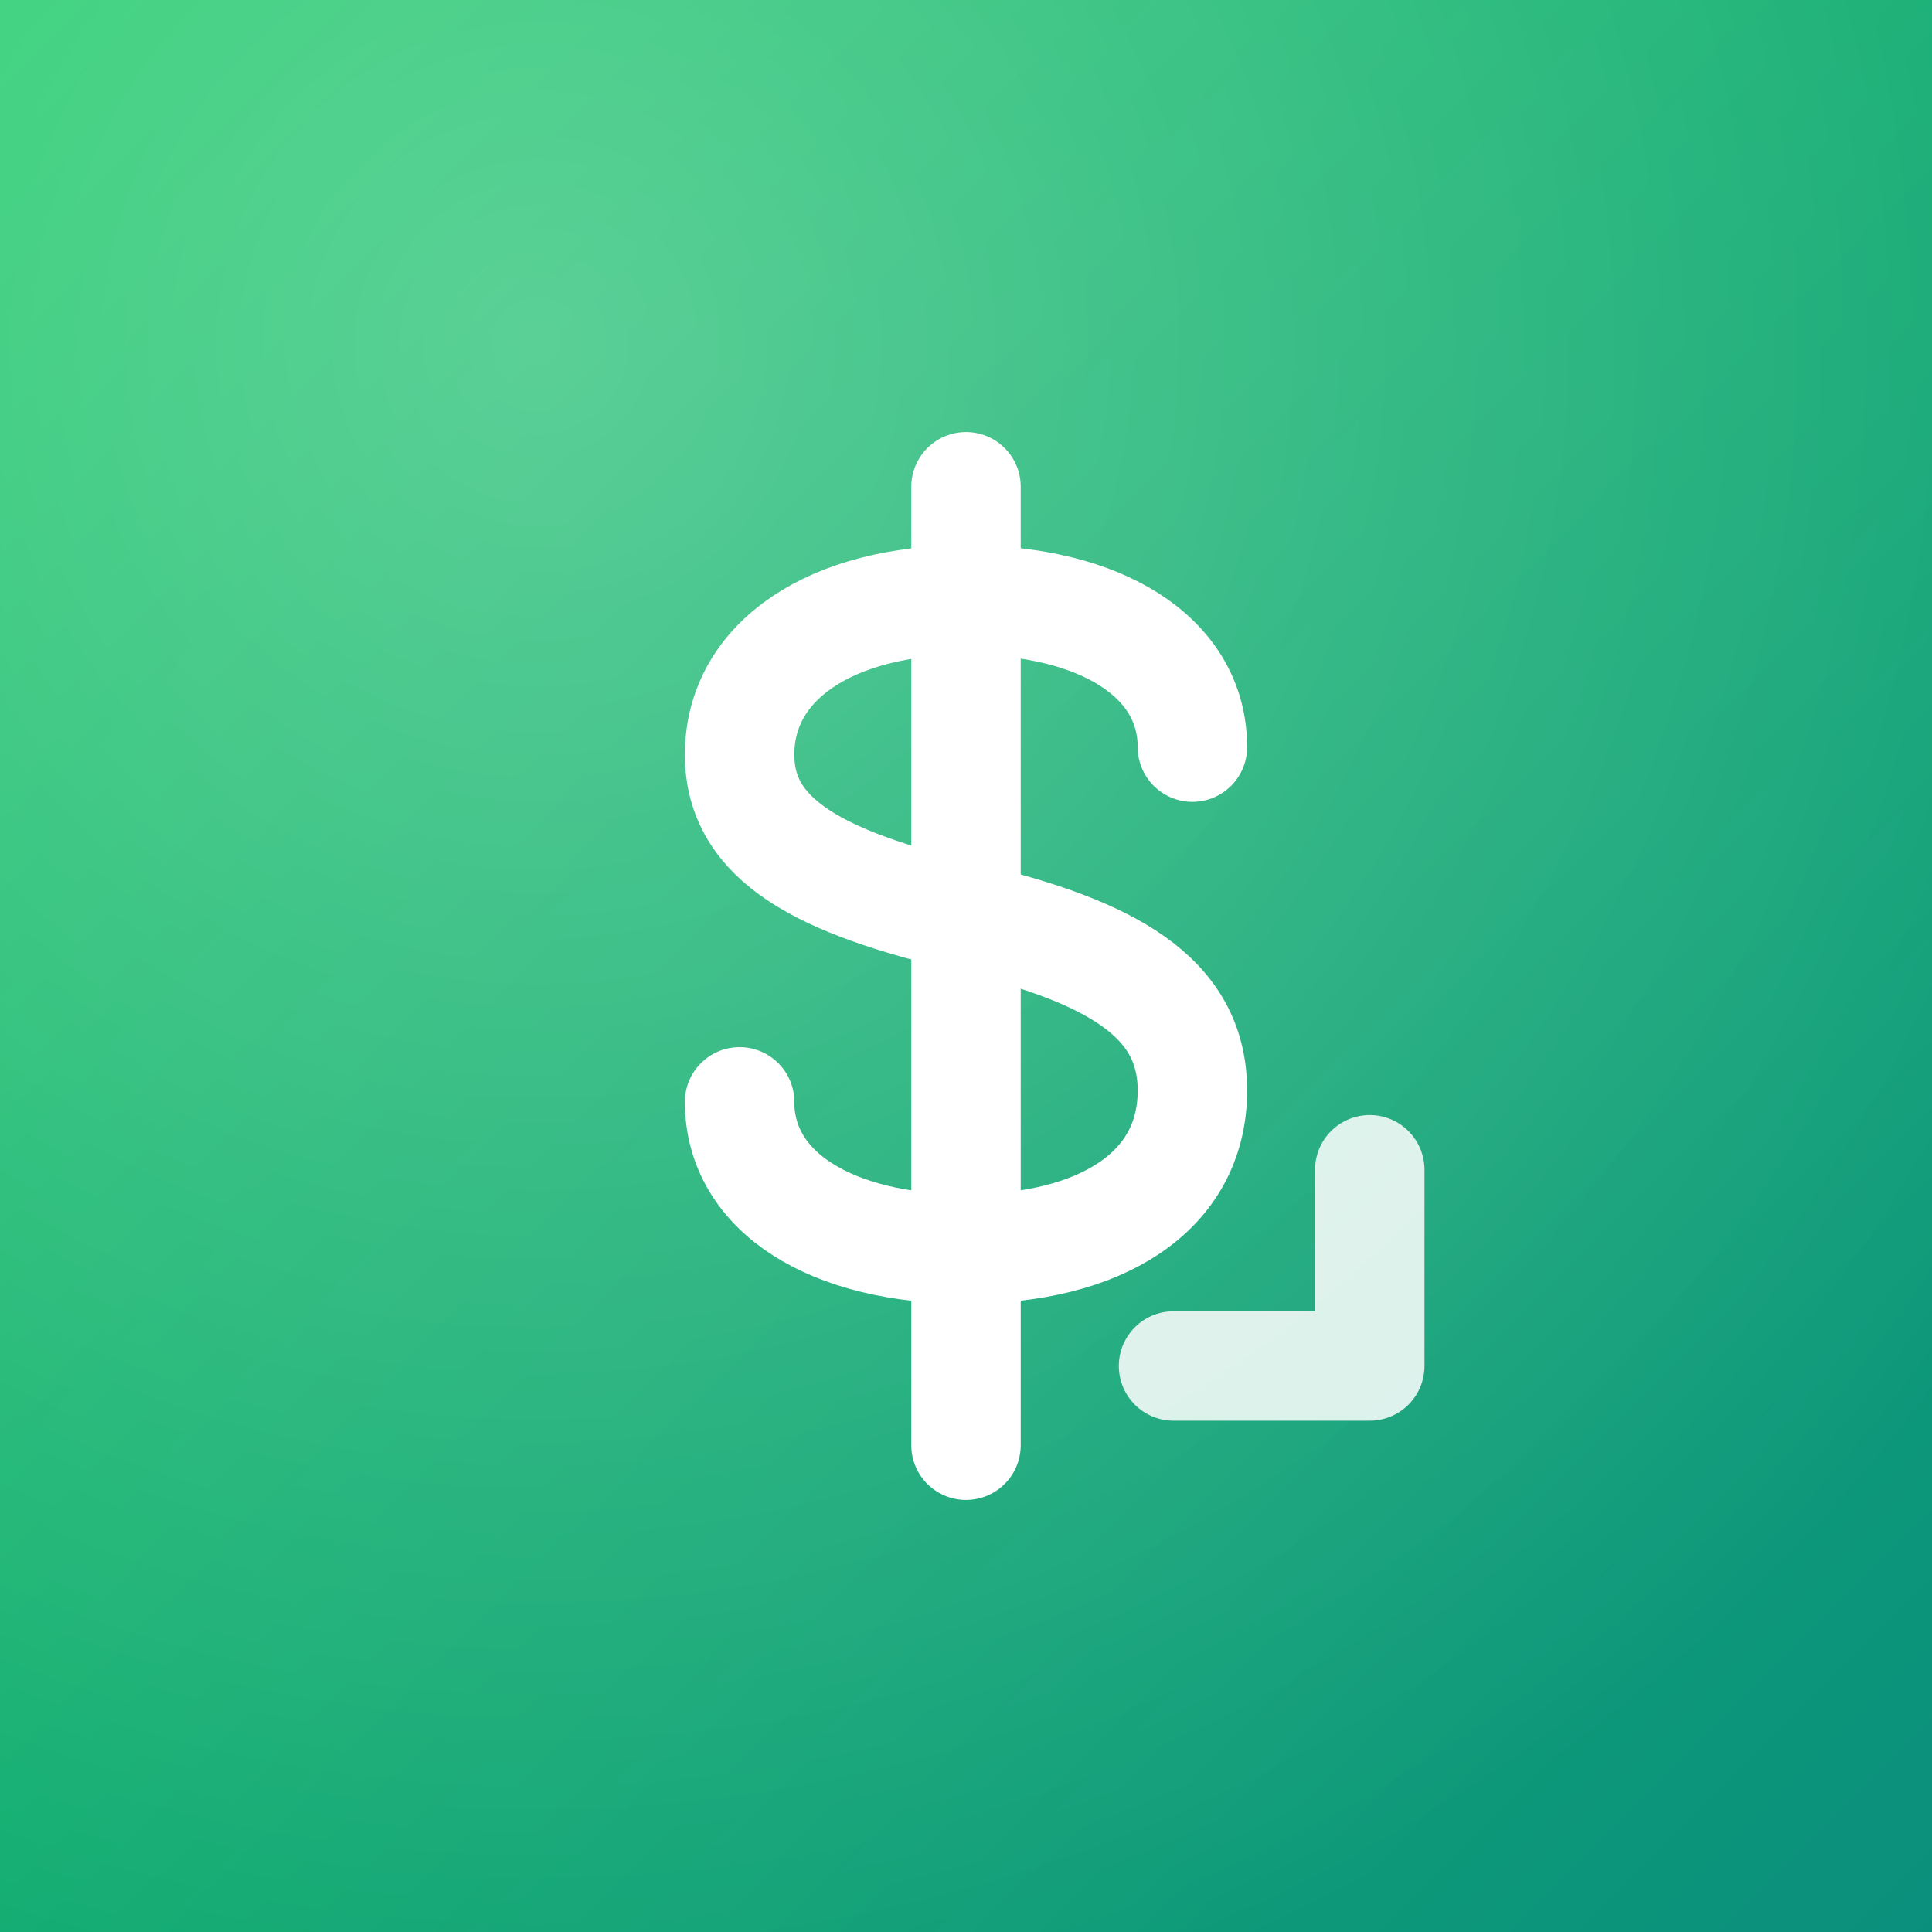
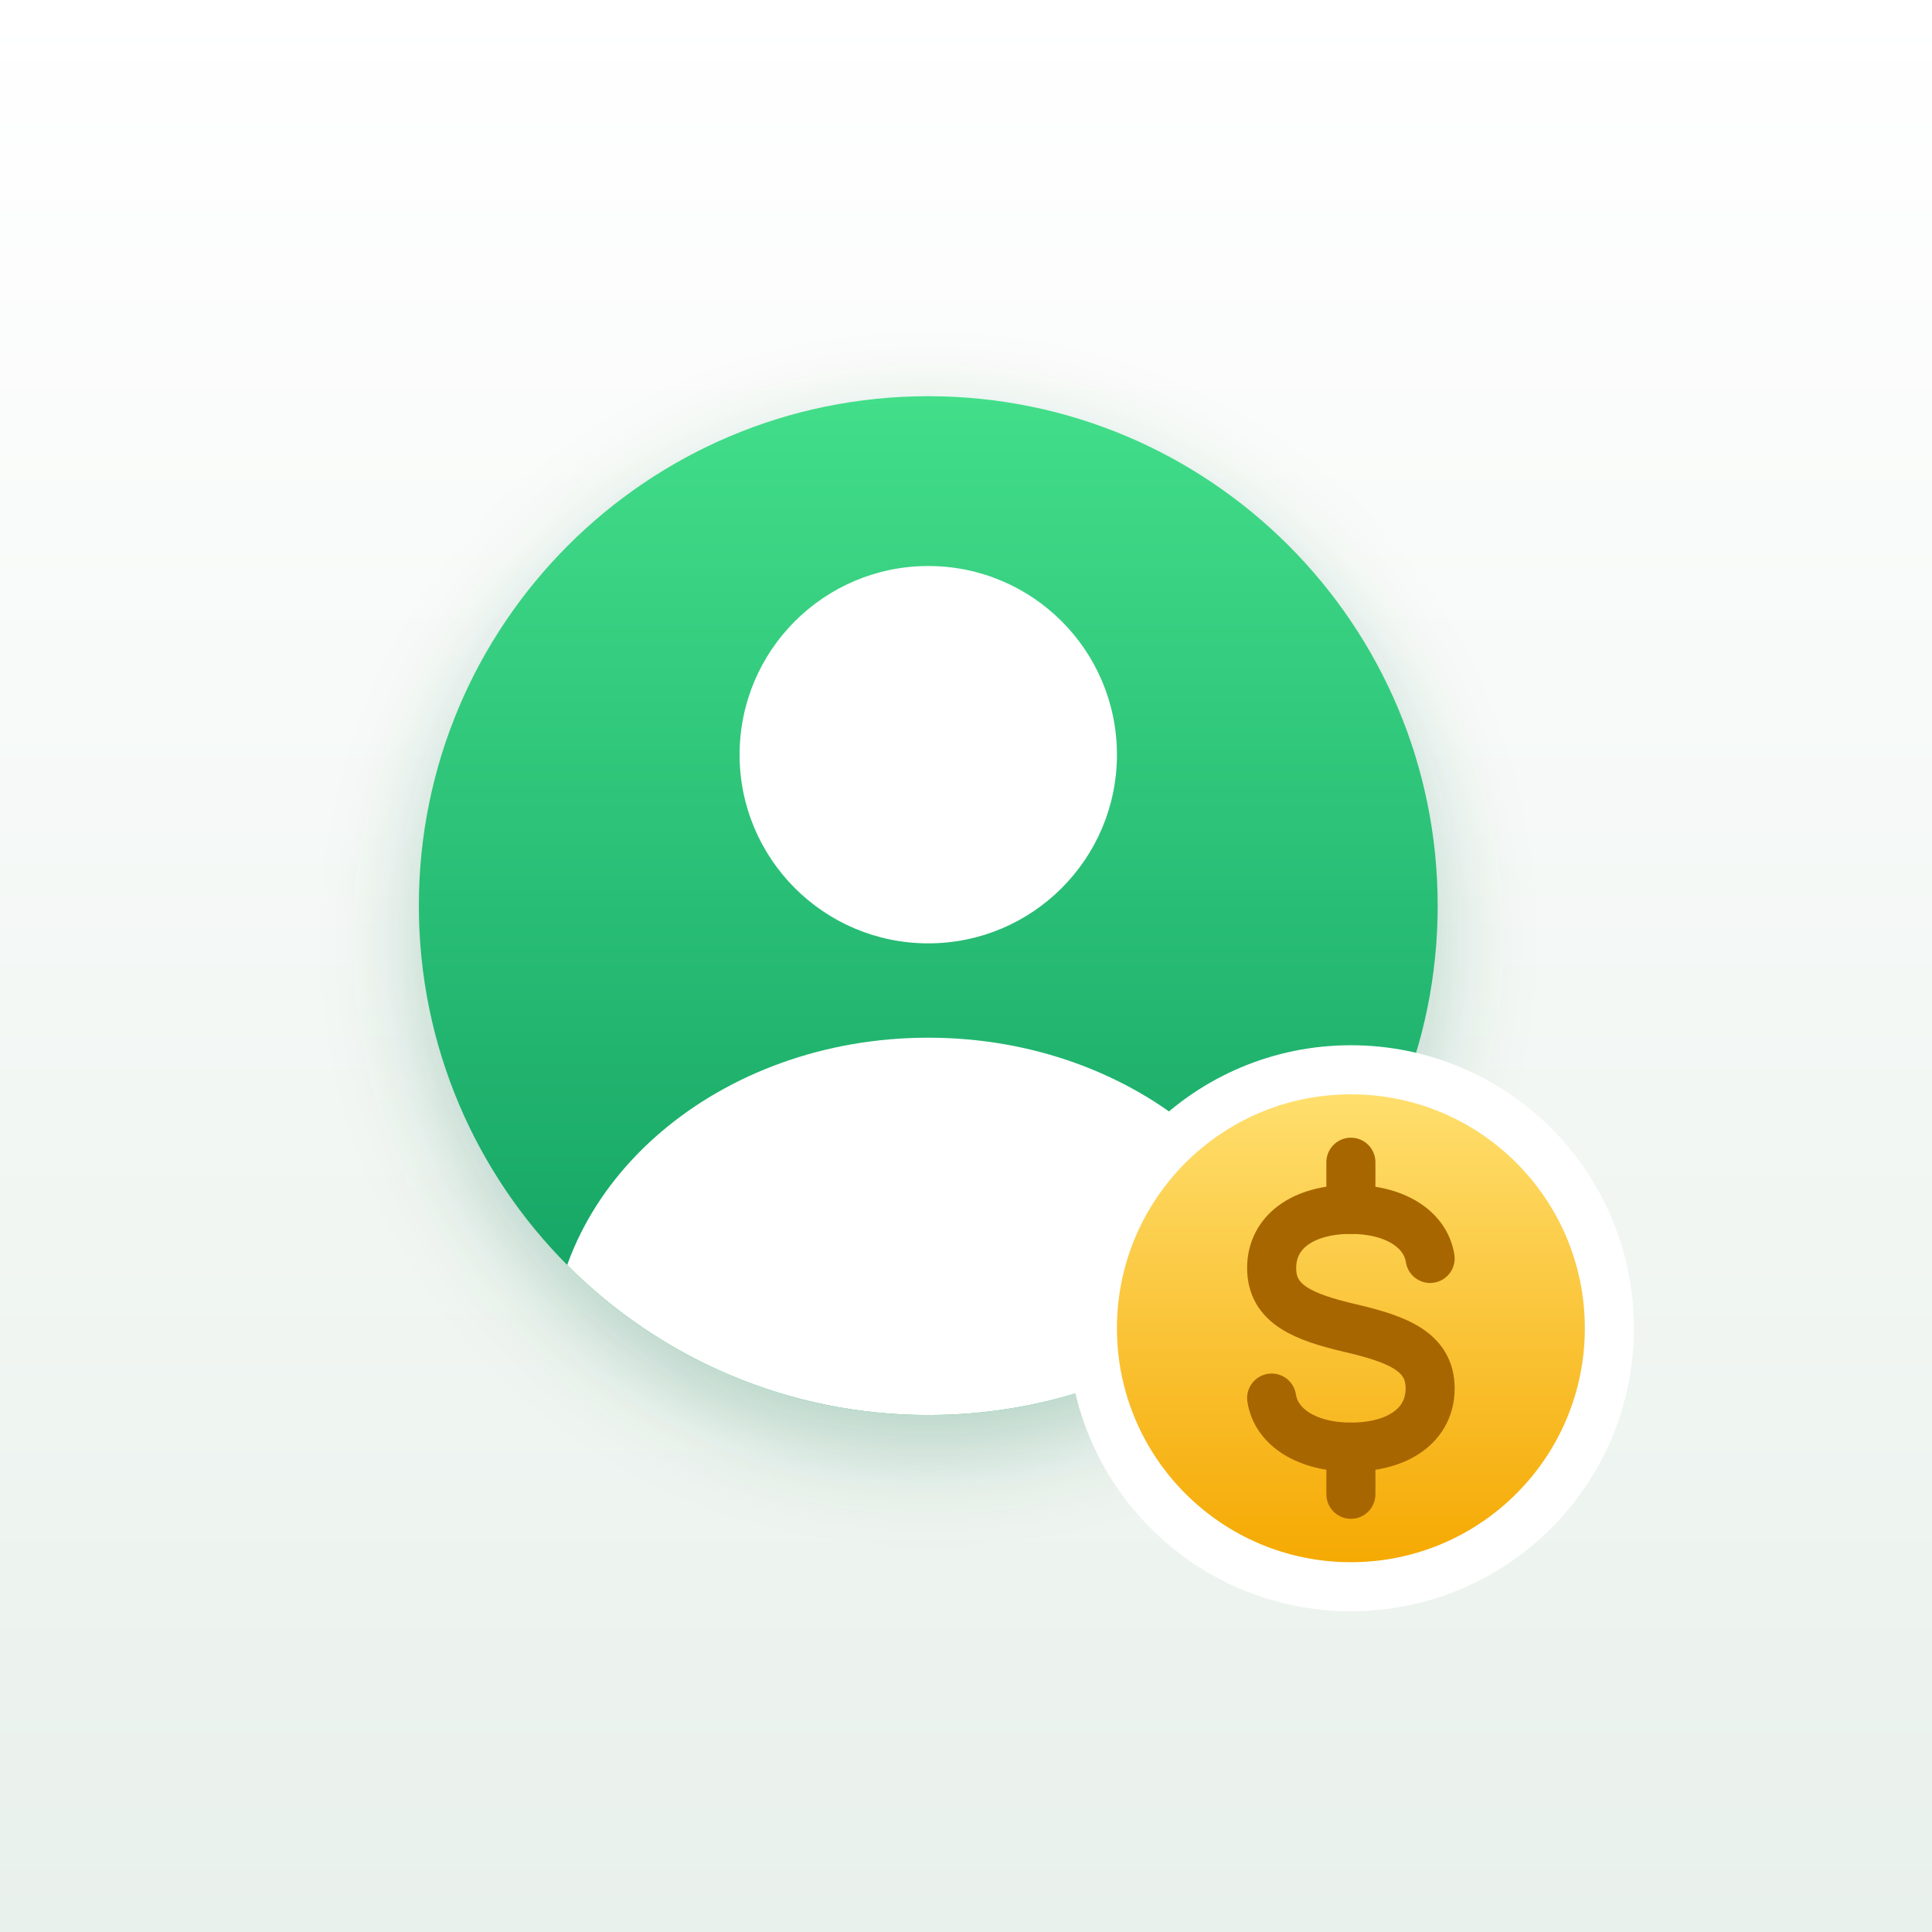
<svg xmlns="http://www.w3.org/2000/svg" viewBox="0 0 1024 1024">
  <defs>
-     <linearGradient id="me-deben-bg" x1="0" y1="0" x2="1" y2="1">
-       <stop offset="0" stop-color="#17c964" />
-       <stop offset="1" stop-color="#0b8f7d" />
+     <linearGradient id="me-deben-bg" x1="0" y1="0" x2="0" y2="1">
+       <stop offset="0" stop-color="#ffffff" />
+       <stop offset="1" stop-color="#e9f1ec" />
    </linearGradient>
-     <radialGradient id="me-deben-glow" cx="0.28" cy="0.18" r="0.9">
-       <stop offset="0" stop-color="#fff" stop-opacity="0.3" />
-       <stop offset="1" stop-color="#fff" stop-opacity="0" />
-     </radialGradient>
+     <linearGradient id="me-deben-avatar" x1="0" y1="210" x2="0" y2="750" gradientUnits="userSpaceOnUse">
+       <stop offset="0" stop-color="#42de8a" />
+       <stop offset="1" stop-color="#0f9d60" />
+     </linearGradient>
+     <linearGradient id="me-deben-gold" x1="0" y1="574" x2="0" y2="834" gradientUnits="userSpaceOnUse">
+       <stop offset="0" stop-color="#ffe070" />
+       <stop offset="1" stop-color="#f5a800" />
+     </linearGradient>
+     <clipPath id="me-deben-circle">
+       <circle cx="492" cy="480" r="270" />
+     </clipPath>
+     <filter id="me-deben-shadow" x="0" y="0" width="1024" height="1024" filterUnits="userSpaceOnUse">
+       <feGaussianBlur in="SourceAlpha" stdDeviation="24" />
+       <feOffset dy="18" result="offset" />
+       <feFlood flood-color="#0b6b40" flood-opacity="0.25" />
+       <feComposite in2="offset" operator="in" />
+     </filter>
  </defs>
  <rect width="1024" height="1024" fill="url(#me-deben-bg)" />
-   <rect width="1024" height="1024" fill="url(#me-deben-glow)" />
-   <g fill="none" stroke="#fff" stroke-width="58" stroke-linecap="round" stroke-linejoin="round">
-     <path d="M512 258v508" />
-     <path d="M632 396c0-48-49-78-120-78s-120 32-120 82c0 46 44 68 120 86s120 42 120 92c0 54-49 84-120 84s-120-30-120-78" />
-     <path d="M726 620v104H622" opacity="0.85" />
+   <circle cx="492" cy="480" r="270" filter="url(#me-deben-shadow)" />
+   <circle cx="492" cy="480" r="270" fill="url(#me-deben-avatar)" />
+   <g clip-path="url(#me-deben-circle)" fill="#fff">
+     <circle cx="492" cy="400" r="100" />
+     <ellipse cx="492" cy="720" rx="200" ry="170" />
+   </g>
+   <circle cx="716" cy="704" r="150" fill="#fff" />
+   <circle cx="716" cy="704" r="124" fill="url(#me-deben-gold)" />
+   <g fill="none" stroke="#a86600" stroke-width="26" stroke-linecap="round" stroke-linejoin="round">
+     <path d="M758 667C755.5 651.1 738.7 641 716 641C690.8 641 674 652.8 674 672.1C674 691.4 690.8 698.1 716 704C741.2 709.9 758 716.6 758 735.9C758 755.2 741.2 767 716 767C693.3 767 676.5 756.9 674 741" />
+     <path d="M716 616v25M716 767v25" />
  </g>
</svg>
